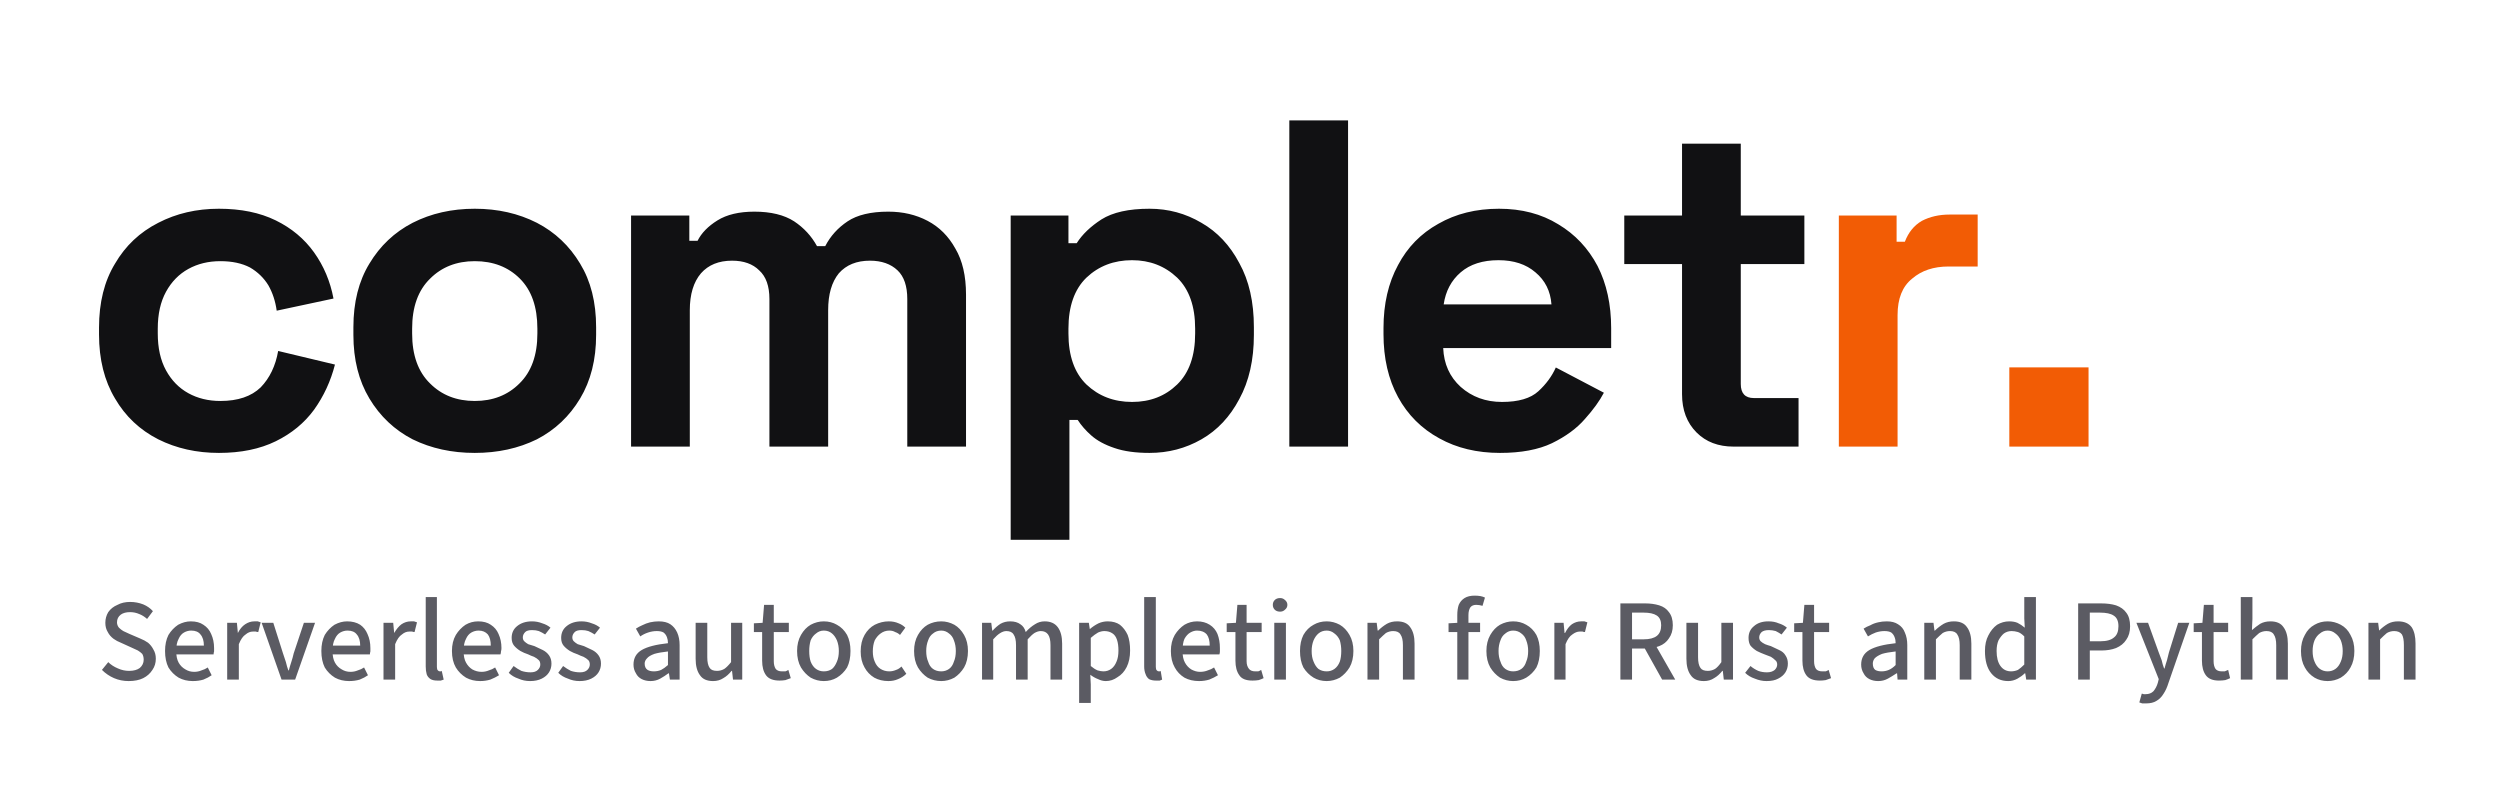
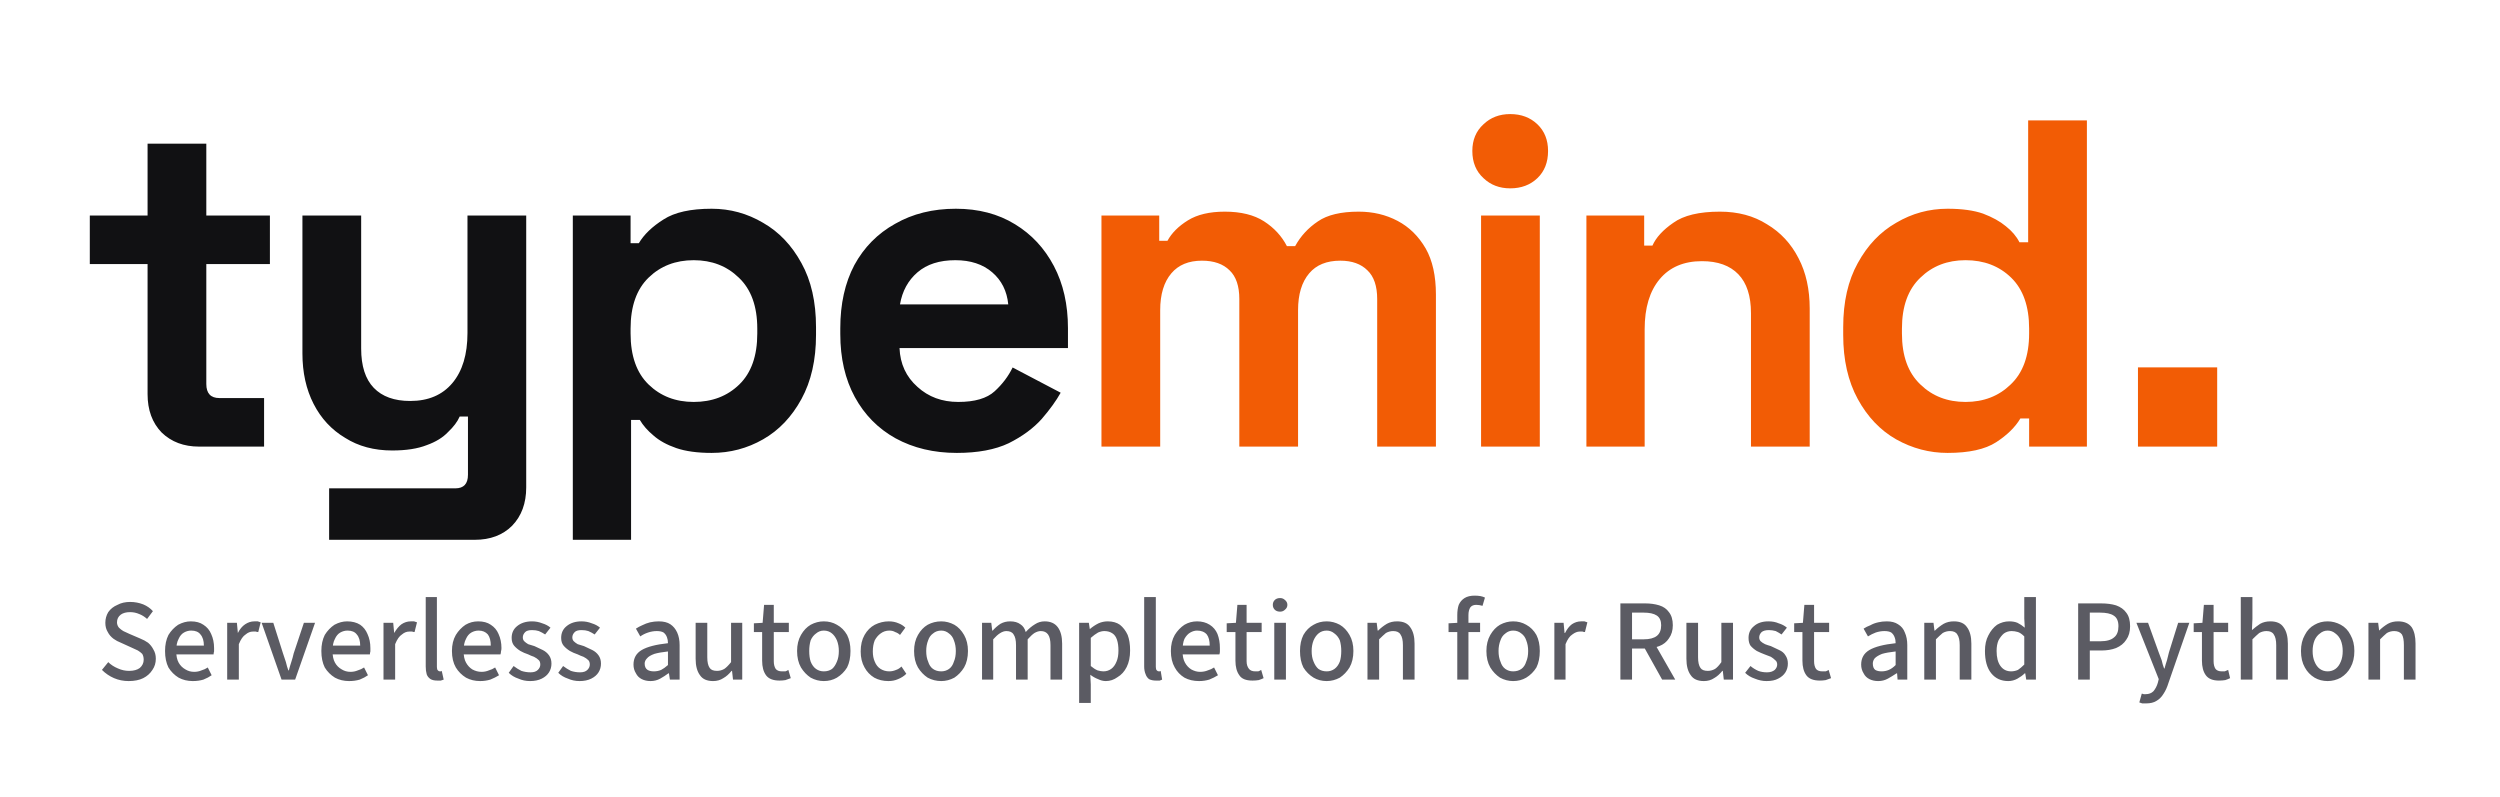
- <svg xmlns="http://www.w3.org/2000/svg" viewBox="0 0 515 164" width="515" height="164" role="img" aria-label="completr: serverless autocompletion for rust and python">
-   <path d="M45.1 93.3Q38.2 93.3 32.6 90.5Q26.9 87.6 23.7 82.1Q20.4 76.6 20.4 68.9V67.5Q20.4 59.7 23.7 54.3Q26.9 48.8 32.6 45.9Q38.2 43 45.1 43Q51.9 43 56.8 45.4Q61.7 47.8 64.7 52Q67.7 56.2 68.7 61.5L57 64Q56.6 61.1 55.3 58.8Q53.9 56.5 51.5 55.1Q49 53.8 45.4 53.8Q41.7 53.8 38.8 55.4Q35.9 57 34.2 60.1Q32.5 63.2 32.5 67.7V68.7Q32.5 73.2 34.2 76.3Q35.9 79.4 38.8 81Q41.7 82.6 45.4 82.6Q50.8 82.6 53.7 79.8Q56.5 76.9 57.3 72.3L69 75.1Q67.7 80.2 64.7 84.4Q61.7 88.5 56.8 90.9Q51.9 93.3 45.1 93.3ZM97.8 93.3Q90.7 93.3 85 90.5Q79.4 87.6 76.1 82.1Q72.8 76.6 72.8 69V67.4Q72.8 59.7 76.1 54.3Q79.4 48.8 85 45.9Q90.7 43 97.8 43Q104.9 43 110.6 45.9Q116.2 48.8 119.5 54.3Q122.8 59.7 122.8 67.4V69Q122.8 76.6 119.5 82.1Q116.2 87.6 110.6 90.5Q104.9 93.3 97.8 93.3ZM97.8 82.6Q103.4 82.6 107 79Q110.7 75.4 110.7 68.7V67.7Q110.7 61 107.1 57.4Q103.5 53.8 97.8 53.8Q92.2 53.8 88.6 57.4Q84.9 61 84.9 67.7V68.7Q84.9 75.4 88.6 79Q92.2 82.6 97.8 82.6ZM130 92V44.4H142V49.6H143.7Q144.9 47.2 147.8 45.4Q150.7 43.6 155.4 43.6Q160.5 43.6 163.6 45.6Q166.6 47.6 168.3 50.7H170Q171.6 47.6 174.6 45.6Q177.6 43.6 183 43.6Q187.5 43.6 191.1 45.5Q194.7 47.4 196.8 51.2Q199 54.9 199 60.7V92H186.9V61.6Q186.9 57.6 184.9 55.7Q182.8 53.7 179.2 53.7Q175.1 53.7 172.8 56.3Q170.6 59 170.6 63.9V92H158.5V61.6Q158.5 57.6 156.4 55.7Q154.4 53.7 150.8 53.7Q146.7 53.7 144.4 56.3Q142.1 59 142.1 63.9V92ZM208.2 111.2V44.4H220.1V50.1H221.8Q223.5 47.4 226.9 45.2Q230.4 43 236.8 43Q242.6 43 247.5 45.9Q252.4 48.7 255.3 54.2Q258.3 59.6 258.3 67.4V69Q258.3 76.7 255.3 82.2Q252.4 87.7 247.5 90.5Q242.6 93.3 236.8 93.3Q232.5 93.3 229.6 92.3Q226.6 91.3 224.8 89.7Q223.1 88.2 222 86.5H220.3V111.2ZM233.2 82.8Q238.8 82.8 242.5 79.2Q246.2 75.6 246.2 68.7V67.7Q246.2 60.8 242.5 57.2Q238.7 53.6 233.2 53.6Q227.6 53.6 223.8 57.2Q220.1 60.8 220.1 67.7V68.7Q220.1 75.6 223.8 79.2Q227.6 82.8 233.2 82.8ZM265.6 92V24.8H277.7V92ZM309 93.3Q301.9 93.3 296.5 90.3Q291 87.3 288 81.8Q285 76.3 285 68.8V67.6Q285 60.1 288 54.6Q290.9 49.1 296.3 46.1Q301.7 43 308.8 43Q315.8 43 321 46.2Q326.2 49.3 329.1 54.8Q331.9 60.3 331.9 67.6V71.7H297.3Q297.5 76.6 300.9 79.7Q304.4 82.8 309.4 82.8Q314.5 82.8 316.9 80.6Q319.3 78.4 320.5 75.7L330.4 80.9Q329.1 83.4 326.5 86.3Q324 89.2 319.7 91.3Q315.5 93.3 309 93.3ZM297.4 62.7H319.6Q319.3 58.6 316.3 56.1Q313.4 53.6 308.7 53.6Q303.8 53.6 300.9 56.1Q298 58.6 297.4 62.7ZM357.1 92Q352.4 92 349.5 89.1Q346.5 86.1 346.5 81.2V54.4H334.6V44.4H346.5V29.6H358.6V44.4H371.7V54.4H358.6V79.1Q358.6 82 361.3 82H370.5V92Z" fill="#111113" />
-   <path d="M378.8 92V44.4H390.7V49.8H392.4Q393.5 46.9 395.9 45.5Q398.4 44.2 401.6 44.2H407.4V54.9H401.4Q396.8 54.9 393.9 57.4Q390.9 59.8 390.9 64.9V92Z" fill="#F25C05" />
-   <rect x="413.92" y="75.68" width="16.32" height="16.32" fill="#F25C05" />
+ <svg xmlns="http://www.w3.org/2000/svg" viewBox="0 0 515 164" width="515" height="164" role="img" aria-label="typemind: serverless autocompletion for rust and python">
+   <path d="M41 92Q36.3 92 33.3 89.1Q30.4 86.1 30.4 81.2V54.4H18.5V44.4H30.4V29.6H42.5V44.4H55.6V54.4H42.5V79.1Q42.5 82 45.2 82H54.4V92ZM67.8 111.2V100.6H93.8Q96.4 100.6 96.4 97.8V85.8H94.7Q94 87.4 92.3 89Q90.7 90.7 87.9 91.7Q85.1 92.8 80.8 92.8Q75.2 92.8 71.1 90.2Q66.9 87.7 64.6 83.2Q62.3 78.7 62.3 72.8V44.4H74.4V71.8Q74.4 77.2 77 79.9Q79.6 82.6 84.5 82.6Q90.1 82.6 93.2 78.9Q96.3 75.2 96.3 68.6V44.4H108.4V100.4Q108.4 105.3 105.5 108.3Q102.6 111.2 97.8 111.2ZM118 111.2V44.4H129.9V50.1H131.6Q133.2 47.4 136.7 45.2Q140.1 43 146.6 43Q152.3 43 157.2 45.9Q162.1 48.7 165.1 54.2Q168.1 59.6 168.1 67.4V69Q168.1 76.7 165.1 82.2Q162.1 87.7 157.2 90.5Q152.3 93.3 146.6 93.3Q142.2 93.3 139.3 92.3Q136.4 91.3 134.6 89.7Q132.8 88.2 131.8 86.5H130V111.2ZM142.9 82.8Q148.6 82.8 152.3 79.2Q156 75.6 156 68.7V67.7Q156 60.8 152.2 57.2Q148.5 53.6 142.9 53.6Q137.3 53.6 133.6 57.2Q129.9 60.8 129.9 67.7V68.7Q129.9 75.6 133.6 79.2Q137.3 82.8 142.9 82.8ZM197.1 93.3Q190 93.3 184.5 90.3Q179.1 87.3 176.1 81.8Q173.1 76.3 173.1 68.8V67.6Q173.1 60.1 176 54.6Q179 49.1 184.4 46.1Q189.8 43 196.9 43Q203.9 43 209.1 46.2Q214.2 49.3 217.1 54.8Q220 60.3 220 67.6V71.7H185.3Q185.5 76.6 189 79.7Q192.4 82.8 197.4 82.8Q202.5 82.8 204.9 80.6Q207.3 78.4 208.6 75.7L218.5 80.9Q217.1 83.4 214.6 86.3Q212 89.2 207.8 91.3Q203.6 93.3 197.1 93.3ZM185.4 62.7H207.7Q207.3 58.6 204.4 56.1Q201.5 53.6 196.8 53.6Q191.9 53.6 189 56.1Q186.1 58.6 185.4 62.7Z" fill="#111113" />
+   <path d="M226.9 92V44.4H238.8V49.6H240.5Q241.8 47.2 244.7 45.4Q247.6 43.6 252.3 43.6Q257.3 43.6 260.4 45.6Q263.5 47.6 265.1 50.7H266.8Q268.5 47.6 271.5 45.6Q274.4 43.6 279.9 43.6Q284.3 43.6 287.9 45.5Q291.5 47.4 293.7 51.2Q295.8 54.9 295.8 60.7V92H283.7V61.6Q283.7 57.6 281.7 55.7Q279.7 53.7 276.1 53.7Q271.9 53.7 269.7 56.3Q267.4 59 267.4 63.9V92H255.3V61.6Q255.3 57.6 253.3 55.7Q251.3 53.7 247.6 53.7Q243.5 53.7 241.3 56.3Q239 59 239 63.9V92ZM305.1 92V44.4H317.2V92ZM311.1 38.8Q307.8 38.8 305.6 36.7Q303.3 34.6 303.3 31.1Q303.3 27.7 305.6 25.6Q307.8 23.5 311.1 23.5Q314.5 23.5 316.7 25.6Q318.9 27.7 318.9 31.1Q318.9 34.6 316.7 36.7Q314.5 38.8 311.1 38.8ZM326.8 92V44.4H338.7V50.6H340.4Q341.5 48.1 344.7 45.9Q347.9 43.6 354.3 43.6Q359.9 43.6 364 46.2Q368.2 48.7 370.5 53.2Q372.8 57.6 372.8 63.6V92H360.7V64.5Q360.7 59.2 358.1 56.5Q355.5 53.8 350.6 53.8Q345 53.8 341.9 57.5Q338.8 61.2 338.8 67.8V92ZM401.2 93.3Q395.6 93.3 390.6 90.5Q385.7 87.7 382.7 82.2Q379.7 76.7 379.7 69V67.4Q379.7 59.6 382.7 54.2Q385.7 48.7 390.6 45.9Q395.5 43 401.2 43Q405.6 43 408.5 44Q411.4 45.1 413.2 46.6Q415.1 48.1 416 49.9H417.8V24.8H429.9V92H418V86.2H416.2Q414.6 88.9 411.2 91.1Q407.8 93.3 401.2 93.3ZM404.9 82.8Q410.5 82.8 414.2 79.2Q418 75.6 418 68.7V67.7Q418 60.8 414.3 57.2Q410.6 53.6 404.9 53.6Q399.3 53.6 395.6 57.2Q391.8 60.8 391.8 67.7V68.7Q391.8 75.6 395.6 79.2Q399.3 82.8 404.9 82.8Z" fill="#F25C05" />
+   <rect x="440.42" y="75.68" width="16.32" height="16.32" fill="#F25C05" />
  <path d="M26.5 140.3Q24.9 140.3 23.5 139.7Q22.1 139.1 21 138L22.3 136.4Q23.1 137.2 24.3 137.7Q25.4 138.2 26.6 138.2Q28 138.2 28.8 137.6Q29.6 136.9 29.6 135.9Q29.6 135.2 29.3 134.7Q28.9 134.3 28.4 134Q27.8 133.7 27.1 133.4L24.9 132.4Q24.1 132.1 23.4 131.6Q22.6 131 22.2 130.2Q21.7 129.4 21.7 128.3Q21.7 127.1 22.3 126.1Q23 125.1 24.2 124.6Q25.3 124 26.8 124Q28.2 124 29.5 124.5Q30.7 125 31.5 125.9L30.3 127.5Q29.5 126.8 28.7 126.5Q27.8 126.1 26.8 126.1Q25.6 126.1 24.9 126.6Q24.1 127.2 24.1 128.2Q24.1 128.8 24.5 129.3Q24.9 129.7 25.4 130Q26 130.3 26.7 130.6L28.8 131.5Q29.8 131.9 30.5 132.4Q31.2 133 31.6 133.8Q32.1 134.6 32.1 135.7Q32.1 137 31.4 138Q30.7 139.1 29.5 139.7Q28.3 140.3 26.5 140.3ZM39.7 140.3Q38.1 140.3 36.8 139.6Q35.5 138.8 34.7 137.5Q34 136.1 34 134.1Q34 132.2 34.7 130.8Q35.5 129.5 36.7 128.7Q38 128 39.3 128Q40.9 128 41.9 128.7Q43 129.4 43.5 130.6Q44.1 131.9 44.1 133.5Q44.1 133.9 44.1 134.2Q44 134.5 44 134.8H35.7V133H42Q42 131.5 41.3 130.7Q40.7 129.9 39.4 129.9Q38.6 129.9 37.9 130.3Q37.2 130.7 36.8 131.6Q36.3 132.5 36.3 134.1Q36.3 135.6 36.8 136.5Q37.3 137.4 38.2 137.9Q39 138.4 40 138.4Q40.8 138.4 41.5 138.1Q42.2 137.9 42.8 137.5L43.6 139.1Q42.9 139.6 41.9 140Q40.9 140.3 39.7 140.3ZM46.8 140V128.3H48.8L49 130.4H49Q49.6 129.2 50.5 128.6Q51.4 128 52.4 128Q52.8 128 53.1 128Q53.4 128.1 53.7 128.2L53.2 130.2Q52.9 130.2 52.7 130.1Q52.4 130.1 52.1 130.1Q51.3 130.1 50.6 130.7Q49.8 131.2 49.2 132.7V140ZM58 140 53.9 128.3H56.3L58.3 134.6Q58.6 135.5 58.9 136.4Q59.1 137.3 59.4 138.1H59.5Q59.7 137.3 60 136.4Q60.3 135.5 60.5 134.6L62.6 128.3H64.9L60.8 140ZM71.9 140.3Q70.3 140.3 69 139.6Q67.7 138.8 66.9 137.5Q66.2 136.1 66.2 134.1Q66.2 132.2 66.9 130.8Q67.7 129.5 68.9 128.7Q70.2 128 71.5 128Q73.1 128 74.2 128.7Q75.2 129.4 75.7 130.6Q76.3 131.9 76.3 133.5Q76.3 133.9 76.3 134.2Q76.2 134.5 76.2 134.8H67.9V133H74.2Q74.2 131.5 73.5 130.7Q72.9 129.9 71.6 129.9Q70.8 129.9 70.1 130.3Q69.4 130.7 69 131.6Q68.5 132.5 68.5 134.1Q68.5 135.6 69 136.5Q69.5 137.4 70.4 137.9Q71.2 138.4 72.2 138.4Q73 138.4 73.7 138.1Q74.4 137.9 75 137.5L75.8 139.1Q75.1 139.6 74.1 140Q73.1 140.3 71.9 140.3ZM79 140V128.3H81L81.2 130.4H81.2Q81.9 129.2 82.7 128.6Q83.6 128 84.6 128Q85 128 85.3 128Q85.6 128.1 85.9 128.2L85.4 130.2Q85.1 130.2 84.9 130.1Q84.6 130.1 84.3 130.1Q83.5 130.1 82.8 130.7Q82 131.2 81.4 132.7V140ZM90.1 140.2Q89.2 140.2 88.7 139.9Q88.1 139.5 87.9 138.9Q87.7 138.2 87.7 137.3V123H90V137.4Q90 137.9 90.2 138.1Q90.4 138.3 90.6 138.3Q90.7 138.3 90.8 138.3Q90.9 138.3 91 138.2L91.4 140Q91.1 140.1 90.8 140.2Q90.5 140.2 90.1 140.2ZM98.9 140.3Q97.3 140.3 96 139.6Q94.7 138.8 93.9 137.5Q93.1 136.1 93.1 134.1Q93.1 132.2 93.9 130.8Q94.7 129.5 95.9 128.7Q97.1 128 98.5 128Q100.1 128 101.1 128.7Q102.2 129.4 102.7 130.6Q103.3 131.9 103.3 133.5Q103.3 133.9 103.2 134.2Q103.2 134.5 103.1 134.8H94.9V133H101.1Q101.1 131.5 100.5 130.7Q99.8 129.9 98.6 129.9Q97.8 129.9 97.1 130.3Q96.4 130.7 96 131.6Q95.5 132.5 95.5 134.1Q95.5 135.6 96 136.5Q96.5 137.4 97.3 137.9Q98.2 138.4 99.2 138.4Q100 138.4 100.7 138.1Q101.4 137.9 102 137.5L102.8 139.1Q102 139.6 101 140Q100 140.3 98.9 140.3ZM109.2 140.3Q107.9 140.3 106.8 139.8Q105.6 139.4 104.8 138.6L105.8 137.2Q106.6 137.8 107.4 138.2Q108.3 138.5 109.3 138.5Q110.3 138.5 110.8 138Q111.3 137.5 111.3 136.9Q111.3 136.3 111 136Q110.6 135.6 110 135.3Q109.4 135.1 108.8 134.8Q107.9 134.5 107.2 134.1Q106.4 133.6 105.9 133Q105.4 132.4 105.4 131.4Q105.4 129.9 106.5 129Q107.7 128 109.6 128Q110.7 128 111.7 128.4Q112.7 128.7 113.4 129.3L112.3 130.7Q111.7 130.3 111 130Q110.4 129.8 109.6 129.8Q108.6 129.8 108.2 130.2Q107.7 130.7 107.7 131.3Q107.7 131.8 108 132.1Q108.3 132.4 108.8 132.7Q109.4 132.9 110.1 133.1Q111 133.5 111.8 133.9Q112.6 134.3 113.1 135Q113.6 135.7 113.6 136.7Q113.6 137.7 113.1 138.5Q112.6 139.3 111.6 139.8Q110.6 140.3 109.2 140.3ZM119.4 140.3Q118.1 140.3 117 139.8Q115.8 139.4 115 138.6L116 137.2Q116.8 137.8 117.6 138.2Q118.5 138.5 119.5 138.5Q120.5 138.5 121 138Q121.5 137.5 121.5 136.9Q121.5 136.3 121.2 136Q120.8 135.6 120.2 135.3Q119.6 135.1 119 134.8Q118.1 134.5 117.4 134.1Q116.6 133.6 116.1 133Q115.6 132.4 115.6 131.4Q115.6 129.9 116.7 129Q117.9 128 119.8 128Q120.9 128 121.9 128.4Q122.9 128.7 123.6 129.3L122.5 130.7Q121.9 130.3 121.2 130Q120.6 129.8 119.8 129.8Q118.8 129.8 118.4 130.2Q117.9 130.7 117.9 131.3Q117.9 131.8 118.2 132.1Q118.5 132.4 119 132.7Q119.6 132.9 120.3 133.1Q121.2 133.5 122 133.9Q122.8 134.3 123.3 135Q123.8 135.7 123.8 136.7Q123.8 137.7 123.3 138.5Q122.8 139.3 121.8 139.8Q120.8 140.3 119.4 140.3ZM134 140.3Q133 140.3 132.2 139.9Q131.4 139.5 131 138.7Q130.5 137.9 130.5 136.9Q130.5 134.9 132.2 133.9Q133.9 132.9 137.6 132.5Q137.6 131.8 137.4 131.3Q137.2 130.7 136.7 130.3Q136.2 130 135.3 130Q134.4 130 133.5 130.3Q132.6 130.6 131.9 131.1L131 129.5Q131.6 129.1 132.3 128.8Q133.1 128.4 133.9 128.2Q134.8 128 135.7 128Q137.2 128 138.1 128.6Q139 129.2 139.5 130.3Q140 131.4 140 132.9V140H138L137.8 138.7H137.7Q136.9 139.3 136 139.8Q135.1 140.3 134 140.3ZM134.7 138.3Q135.5 138.3 136.2 138Q136.8 137.7 137.6 137V134.2Q135.8 134.4 134.8 134.7Q133.7 135.1 133.3 135.6Q132.8 136.1 132.8 136.7Q132.8 137.6 133.4 138Q133.9 138.3 134.7 138.3ZM146.9 140.3Q145 140.3 144.2 139.1Q143.3 137.9 143.3 135.7V128.3H145.7V135.4Q145.7 136.9 146.2 137.6Q146.6 138.2 147.7 138.2Q148.5 138.2 149.2 137.8Q149.8 137.4 150.6 136.4V128.3H152.9V140H151L150.8 138.2H150.7Q149.9 139.2 149 139.7Q148.1 140.3 146.9 140.3ZM160.6 140.2Q158.6 140.2 157.8 139.1Q157 138 157 136.1V130.2H155.3V128.4L157.1 128.3L157.4 124.6H159.4V128.3H162.5V130.2H159.4V136.2Q159.4 137.2 159.8 137.8Q160.2 138.3 161.1 138.3Q161.4 138.3 161.8 138.3Q162.1 138.2 162.4 138L162.9 139.7Q162.4 139.9 161.8 140.1Q161.2 140.2 160.6 140.2ZM169.7 140.3Q168.3 140.3 167 139.6Q165.8 138.8 165 137.5Q164.2 136.1 164.2 134.1Q164.2 132.2 165 130.8Q165.8 129.4 167 128.7Q168.3 128 169.7 128Q171.2 128 172.4 128.7Q173.7 129.4 174.5 130.8Q175.2 132.2 175.2 134.1Q175.2 136.1 174.5 137.5Q173.7 138.8 172.4 139.6Q171.2 140.3 169.7 140.3ZM169.7 138.3Q170.7 138.3 171.4 137.8Q172 137.3 172.4 136.3Q172.8 135.4 172.8 134.1Q172.8 132.9 172.4 131.9Q172 131 171.4 130.5Q170.7 129.9 169.7 129.9Q168.8 129.9 168.1 130.5Q167.4 131 167 131.9Q166.7 132.9 166.7 134.1Q166.7 135.4 167 136.3Q167.4 137.3 168.1 137.8Q168.8 138.3 169.7 138.3ZM183 140.3Q181.4 140.3 180.1 139.6Q178.8 138.8 178.1 137.5Q177.3 136.1 177.3 134.2Q177.3 132.2 178.1 130.8Q178.9 129.4 180.2 128.7Q181.6 128 183.1 128Q184.2 128 185.1 128.4Q185.9 128.7 186.5 129.3L185.4 130.8Q185 130.4 184.4 130.2Q183.9 129.9 183.2 129.9Q182.2 129.9 181.4 130.5Q180.7 131 180.2 131.9Q179.8 132.9 179.8 134.2Q179.8 135.4 180.2 136.3Q180.6 137.3 181.4 137.8Q182.2 138.3 183.2 138.3Q183.9 138.3 184.6 138Q185.2 137.8 185.7 137.3L186.7 138.8Q186 139.5 185 139.9Q184.1 140.3 183 140.3ZM193.9 140.3Q192.4 140.3 191.1 139.6Q189.9 138.8 189.1 137.5Q188.3 136.1 188.3 134.1Q188.3 132.2 189.1 130.8Q189.9 129.4 191.1 128.7Q192.4 128 193.9 128Q195.3 128 196.6 128.7Q197.8 129.4 198.6 130.8Q199.4 132.2 199.4 134.1Q199.4 136.1 198.6 137.5Q197.8 138.8 196.6 139.6Q195.3 140.3 193.9 140.3ZM193.9 138.3Q194.8 138.3 195.5 137.8Q196.2 137.3 196.5 136.3Q196.9 135.4 196.9 134.1Q196.9 132.9 196.5 131.9Q196.2 131 195.5 130.5Q194.8 129.9 193.9 129.9Q192.9 129.9 192.2 130.5Q191.5 131 191.2 131.9Q190.8 132.9 190.8 134.1Q190.8 135.4 191.2 136.3Q191.5 137.3 192.2 137.8Q192.9 138.3 193.9 138.3ZM202.3 140V128.3H204.2L204.4 129.9H204.5Q205.2 129.1 206.1 128.5Q207 128 208.1 128Q209.4 128 210.2 128.6Q211 129.1 211.3 130.2Q212.2 129.2 213.2 128.6Q214.1 128 215.2 128Q217 128 217.9 129.2Q218.8 130.4 218.8 132.6V140H216.4V132.9Q216.4 131.4 215.9 130.7Q215.4 130 214.4 130Q213.8 130 213.1 130.4Q212.5 130.8 211.7 131.7V140H209.3V132.9Q209.3 131.4 208.8 130.7Q208.4 130 207.3 130Q206.1 130 204.6 131.7V140ZM222.3 144.8V128.3H224.3L224.5 129.6H224.5Q225.3 128.9 226.3 128.4Q227.2 128 228.2 128Q229.7 128 230.7 128.7Q231.7 129.5 232.3 130.8Q232.8 132.1 232.8 134Q232.8 136 232.1 137.4Q231.4 138.8 230.2 139.5Q229.1 140.3 227.8 140.3Q227 140.3 226.2 139.9Q225.4 139.6 224.6 139L224.7 141V144.8ZM227.3 138.3Q228.2 138.3 228.9 137.8Q229.6 137.3 230 136.3Q230.4 135.4 230.4 134Q230.4 132.7 230.1 131.8Q229.8 130.9 229.2 130.5Q228.5 130 227.5 130Q226.9 130 226.2 130.3Q225.5 130.7 224.7 131.4V137.2Q225.4 137.8 226.1 138.1Q226.8 138.3 227.3 138.3ZM238.1 140.2Q237.3 140.2 236.7 139.9Q236.2 139.5 236 138.9Q235.7 138.2 235.7 137.3V123H238.1V137.4Q238.1 137.9 238.3 138.1Q238.5 138.3 238.7 138.3Q238.8 138.3 238.9 138.3Q239 138.3 239.1 138.2L239.4 140Q239.2 140.1 238.9 140.2Q238.6 140.2 238.1 140.2ZM247 140.3Q245.3 140.3 244 139.6Q242.7 138.8 242 137.5Q241.2 136.1 241.2 134.1Q241.2 132.2 242 130.8Q242.8 129.5 244 128.7Q245.2 128 246.6 128Q248.1 128 249.2 128.7Q250.3 129.4 250.8 130.6Q251.3 131.9 251.3 133.5Q251.3 133.9 251.3 134.2Q251.3 134.5 251.2 134.8H243V133H249.2Q249.2 131.5 248.6 130.7Q247.9 129.9 246.6 129.9Q245.9 129.9 245.2 130.3Q244.5 130.7 244 131.6Q243.6 132.5 243.6 134.1Q243.6 135.6 244.1 136.5Q244.6 137.4 245.4 137.9Q246.3 138.4 247.2 138.4Q248.1 138.4 248.8 138.1Q249.5 137.9 250.1 137.5L250.9 139.1Q250.1 139.6 249.1 140Q248.1 140.3 247 140.3ZM258 140.2Q256 140.2 255.3 139.1Q254.5 138 254.5 136.1V130.2H252.7V128.4L254.6 128.3L254.9 124.6H256.8V128.3H259.9V130.2H256.8V136.2Q256.8 137.2 257.3 137.8Q257.7 138.3 258.6 138.3Q258.9 138.3 259.2 138.3Q259.5 138.2 259.8 138L260.3 139.7Q259.9 139.9 259.3 140.1Q258.7 140.2 258 140.2ZM262.5 140V128.3H264.9V140ZM263.7 126Q263 126 262.6 125.6Q262.2 125.2 262.2 124.6Q262.2 124 262.6 123.6Q263 123.2 263.7 123.2Q264.3 123.2 264.7 123.6Q265.2 124 265.2 124.6Q265.2 125.2 264.7 125.6Q264.3 126 263.7 126ZM273.3 140.3Q271.8 140.3 270.6 139.6Q269.3 138.8 268.5 137.5Q267.8 136.1 267.8 134.1Q267.8 132.2 268.5 130.8Q269.3 129.4 270.6 128.7Q271.8 128 273.3 128Q274.7 128 276 128.7Q277.2 129.4 278 130.8Q278.8 132.2 278.8 134.1Q278.8 136.1 278 137.5Q277.2 138.8 276 139.6Q274.7 140.3 273.3 140.3ZM273.3 138.3Q274.2 138.3 274.9 137.8Q275.6 137.3 276 136.3Q276.3 135.4 276.3 134.1Q276.3 132.9 276 131.9Q275.6 131 274.9 130.5Q274.2 129.9 273.3 129.9Q272.3 129.9 271.6 130.5Q271 131 270.6 131.9Q270.2 132.9 270.2 134.1Q270.2 135.4 270.6 136.3Q271 137.3 271.6 137.8Q272.3 138.3 273.3 138.3ZM281.7 140V128.3H283.6L283.8 129.9H283.9Q284.7 129.1 285.7 128.5Q286.6 128 287.8 128Q289.7 128 290.5 129.2Q291.4 130.4 291.4 132.6V140H289V132.9Q289 131.4 288.5 130.7Q288.1 130 287 130Q286.2 130 285.5 130.4Q284.9 130.9 284.1 131.7V140ZM300.2 140V126.7Q300.2 125.5 300.5 124.6Q300.9 123.7 301.7 123.2Q302.5 122.7 303.8 122.7Q304.4 122.7 305 122.8Q305.5 122.9 305.9 123.1L305.4 124.8Q304.7 124.6 304.1 124.6Q303.3 124.6 302.9 125.1Q302.5 125.7 302.5 126.7V140ZM298.4 130.2V128.4L300.3 128.3H304.9V130.2ZM311.7 140.3Q310.3 140.3 309 139.6Q307.8 138.8 307 137.5Q306.2 136.1 306.2 134.1Q306.2 132.2 307 130.8Q307.8 129.4 309 128.7Q310.3 128 311.7 128Q313.2 128 314.4 128.7Q315.7 129.4 316.5 130.8Q317.2 132.2 317.2 134.1Q317.2 136.1 316.5 137.5Q315.7 138.8 314.4 139.6Q313.2 140.3 311.7 140.3ZM311.7 138.3Q312.7 138.3 313.4 137.8Q314.1 137.3 314.4 136.3Q314.8 135.4 314.8 134.1Q314.8 132.9 314.4 131.9Q314.1 131 313.4 130.5Q312.7 129.9 311.7 129.9Q310.8 129.9 310.1 130.5Q309.4 131 309.1 131.9Q308.7 132.9 308.7 134.1Q308.7 135.4 309.1 136.3Q309.4 137.3 310.1 137.8Q310.8 138.3 311.7 138.3ZM320.2 140V128.3H322.1L322.3 130.4H322.4Q323 129.2 323.8 128.6Q324.7 128 325.7 128Q326.1 128 326.4 128Q326.7 128.1 327 128.2L326.5 130.2Q326.2 130.2 326 130.1Q325.8 130.1 325.4 130.1Q324.7 130.1 323.9 130.7Q323.1 131.2 322.5 132.7V140ZM333.8 140V124.3H338.9Q340.5 124.3 341.8 124.7Q343.1 125.1 343.8 126.1Q344.6 127.1 344.6 128.8Q344.6 130.4 343.8 131.5Q343.1 132.6 341.8 133.1Q340.5 133.6 338.9 133.6H336.2V140ZM336.2 131.7H338.6Q340.4 131.7 341.3 131Q342.2 130.3 342.2 128.8Q342.2 127.4 341.3 126.8Q340.4 126.2 338.6 126.2H336.2ZM342.4 140 338.5 133 340.3 131.6 345.1 140ZM351 140.3Q349.1 140.3 348.3 139.1Q347.4 137.9 347.4 135.7V128.3H349.8V135.4Q349.8 136.9 350.3 137.6Q350.7 138.2 351.8 138.2Q352.6 138.2 353.3 137.8Q353.9 137.4 354.6 136.4V128.3H357V140H355.1L354.9 138.2H354.8Q354 139.2 353.1 139.7Q352.2 140.3 351 140.3ZM363.9 140.3Q362.7 140.3 361.5 139.8Q360.3 139.4 359.5 138.6L360.6 137.2Q361.3 137.8 362.2 138.2Q363 138.5 364 138.5Q365 138.5 365.6 138Q366.1 137.5 366.1 136.9Q366.1 136.3 365.7 136Q365.3 135.6 364.8 135.3Q364.2 135.1 363.5 134.8Q362.7 134.5 361.9 134.1Q361.1 133.6 360.6 133Q360.2 132.4 360.2 131.4Q360.2 129.9 361.3 129Q362.4 128 364.3 128Q365.5 128 366.4 128.4Q367.4 128.7 368.1 129.3L367 130.7Q366.4 130.3 365.8 130Q365.1 129.8 364.4 129.8Q363.4 129.8 362.9 130.2Q362.4 130.7 362.4 131.3Q362.4 131.8 362.7 132.1Q363 132.4 363.6 132.7Q364.1 132.9 364.8 133.1Q365.7 133.5 366.5 133.9Q367.4 134.3 367.8 135Q368.3 135.7 368.3 136.7Q368.3 137.7 367.8 138.5Q367.3 139.3 366.3 139.8Q365.4 140.3 363.9 140.3ZM374.9 140.2Q372.9 140.2 372.1 139.1Q371.3 138 371.3 136.1V130.2H369.6V128.4L371.4 128.3L371.7 124.6H373.7V128.3H376.8V130.2H373.7V136.2Q373.7 137.2 374.1 137.8Q374.5 138.3 375.4 138.3Q375.7 138.3 376.1 138.3Q376.4 138.2 376.7 138L377.2 139.7Q376.7 139.9 376.1 140.1Q375.5 140.2 374.9 140.2ZM386.9 140.3Q385.9 140.3 385.1 139.9Q384.3 139.5 383.9 138.7Q383.4 137.9 383.4 136.9Q383.4 134.9 385.1 133.9Q386.8 132.9 390.5 132.5Q390.5 131.8 390.3 131.3Q390.1 130.7 389.6 130.3Q389.1 130 388.2 130Q387.3 130 386.4 130.3Q385.6 130.6 384.8 131.1L383.9 129.5Q384.5 129.1 385.3 128.8Q386 128.4 386.9 128.2Q387.7 128 388.7 128Q390.1 128 391 128.6Q392 129.2 392.4 130.3Q392.9 131.4 392.9 132.9V140H390.9L390.8 138.7H390.7Q389.8 139.3 388.9 139.8Q388 140.3 386.9 140.3ZM387.6 138.3Q388.4 138.3 389.1 138Q389.8 137.7 390.5 137V134.2Q388.7 134.4 387.7 134.7Q386.7 135.1 386.2 135.6Q385.8 136.1 385.8 136.7Q385.8 137.6 386.3 138Q386.8 138.3 387.6 138.3ZM396.4 140V128.3H398.3L398.5 129.9H398.6Q399.4 129.1 400.4 128.5Q401.3 128 402.5 128Q404.4 128 405.2 129.2Q406.1 130.4 406.1 132.6V140H403.7V132.9Q403.7 131.4 403.2 130.7Q402.8 130 401.7 130Q400.9 130 400.2 130.4Q399.6 130.9 398.8 131.7V140ZM413.7 140.3Q411.5 140.3 410.2 138.7Q408.9 137.1 408.9 134.1Q408.9 132.2 409.6 130.9Q410.3 129.5 411.4 128.7Q412.6 128 413.9 128Q414.9 128 415.6 128.3Q416.4 128.7 417.1 129.3L417 127.4V123H419.4V140H417.4L417.2 138.7H417.1Q416.5 139.3 415.6 139.8Q414.7 140.3 413.7 140.3ZM414.3 138.3Q415 138.3 415.7 138Q416.3 137.6 417 136.9V131.1Q416.3 130.4 415.7 130.2Q415 130 414.4 130Q413.5 130 412.8 130.5Q412.2 131 411.7 131.9Q411.3 132.8 411.3 134.1Q411.3 136.1 412.1 137.2Q412.9 138.3 414.3 138.3ZM428.1 140V124.3H432.8Q434.6 124.3 435.9 124.7Q437.3 125.2 438 126.2Q438.8 127.2 438.8 129Q438.8 130.7 438 131.8Q437.3 132.9 435.9 133.5Q434.6 134 432.9 134H430.5V140ZM430.5 132.1H432.7Q434.6 132.1 435.5 131.3Q436.4 130.6 436.4 129Q436.4 127.4 435.4 126.8Q434.5 126.2 432.6 126.2H430.5ZM442.1 144.9Q441.7 144.9 441.3 144.9Q441 144.8 440.7 144.7L441.2 142.9Q441.4 142.9 441.6 143Q441.8 143 442 143Q443 143 443.6 142.4Q444.2 141.7 444.5 140.7L444.7 139.9L440.1 128.3H442.5L444.7 134.4Q445 135.2 445.3 136Q445.5 136.9 445.8 137.7H445.9Q446.1 136.9 446.4 136Q446.6 135.2 446.8 134.4L448.7 128.3H451L446.7 140.7Q446.3 142 445.7 142.9Q445.1 143.9 444.2 144.4Q443.4 144.9 442.1 144.9ZM457.1 140.2Q455.2 140.2 454.4 139.1Q453.6 138 453.6 136.1V130.2H451.9V128.4L453.7 128.3L454 124.6H456V128.3H459V130.2H456V136.2Q456 137.2 456.4 137.8Q456.8 138.3 457.7 138.3Q458 138.3 458.3 138.3Q458.6 138.2 459 138L459.4 139.7Q459 139.9 458.4 140.1Q457.8 140.2 457.1 140.2ZM461.6 140V123H464V127.5L463.9 129.8Q464.7 129.1 465.6 128.5Q466.5 128 467.7 128Q469.6 128 470.4 129.2Q471.3 130.4 471.3 132.6V140H468.9V132.9Q468.9 131.4 468.4 130.7Q468 130 466.9 130Q466.1 130 465.4 130.4Q464.8 130.9 464 131.7V140ZM479.5 140.3Q478 140.3 476.8 139.6Q475.5 138.8 474.8 137.5Q474 136.1 474 134.1Q474 132.2 474.8 130.8Q475.5 129.4 476.8 128.7Q478 128 479.5 128Q480.9 128 482.2 128.7Q483.5 129.4 484.2 130.8Q485 132.2 485 134.1Q485 136.1 484.2 137.5Q483.5 138.8 482.2 139.6Q480.9 140.3 479.5 140.3ZM479.5 138.3Q480.4 138.3 481.1 137.8Q481.8 137.3 482.2 136.3Q482.6 135.4 482.6 134.1Q482.6 132.9 482.2 131.9Q481.8 131 481.1 130.5Q480.4 129.9 479.5 129.9Q478.6 129.9 477.9 130.5Q477.2 131 476.8 131.9Q476.4 132.9 476.4 134.1Q476.4 135.4 476.8 136.3Q477.2 137.3 477.9 137.8Q478.6 138.3 479.5 138.3ZM487.9 140V128.3H489.9L490.1 129.9H490.1Q490.9 129.1 491.9 128.5Q492.8 128 494 128Q495.9 128 496.8 129.2Q497.6 130.4 497.6 132.6V140H495.2V132.9Q495.2 131.4 494.8 130.7Q494.3 130 493.2 130Q492.4 130 491.7 130.4Q491.1 130.9 490.3 131.7V140Z" fill="#5B5B63" />
</svg>
